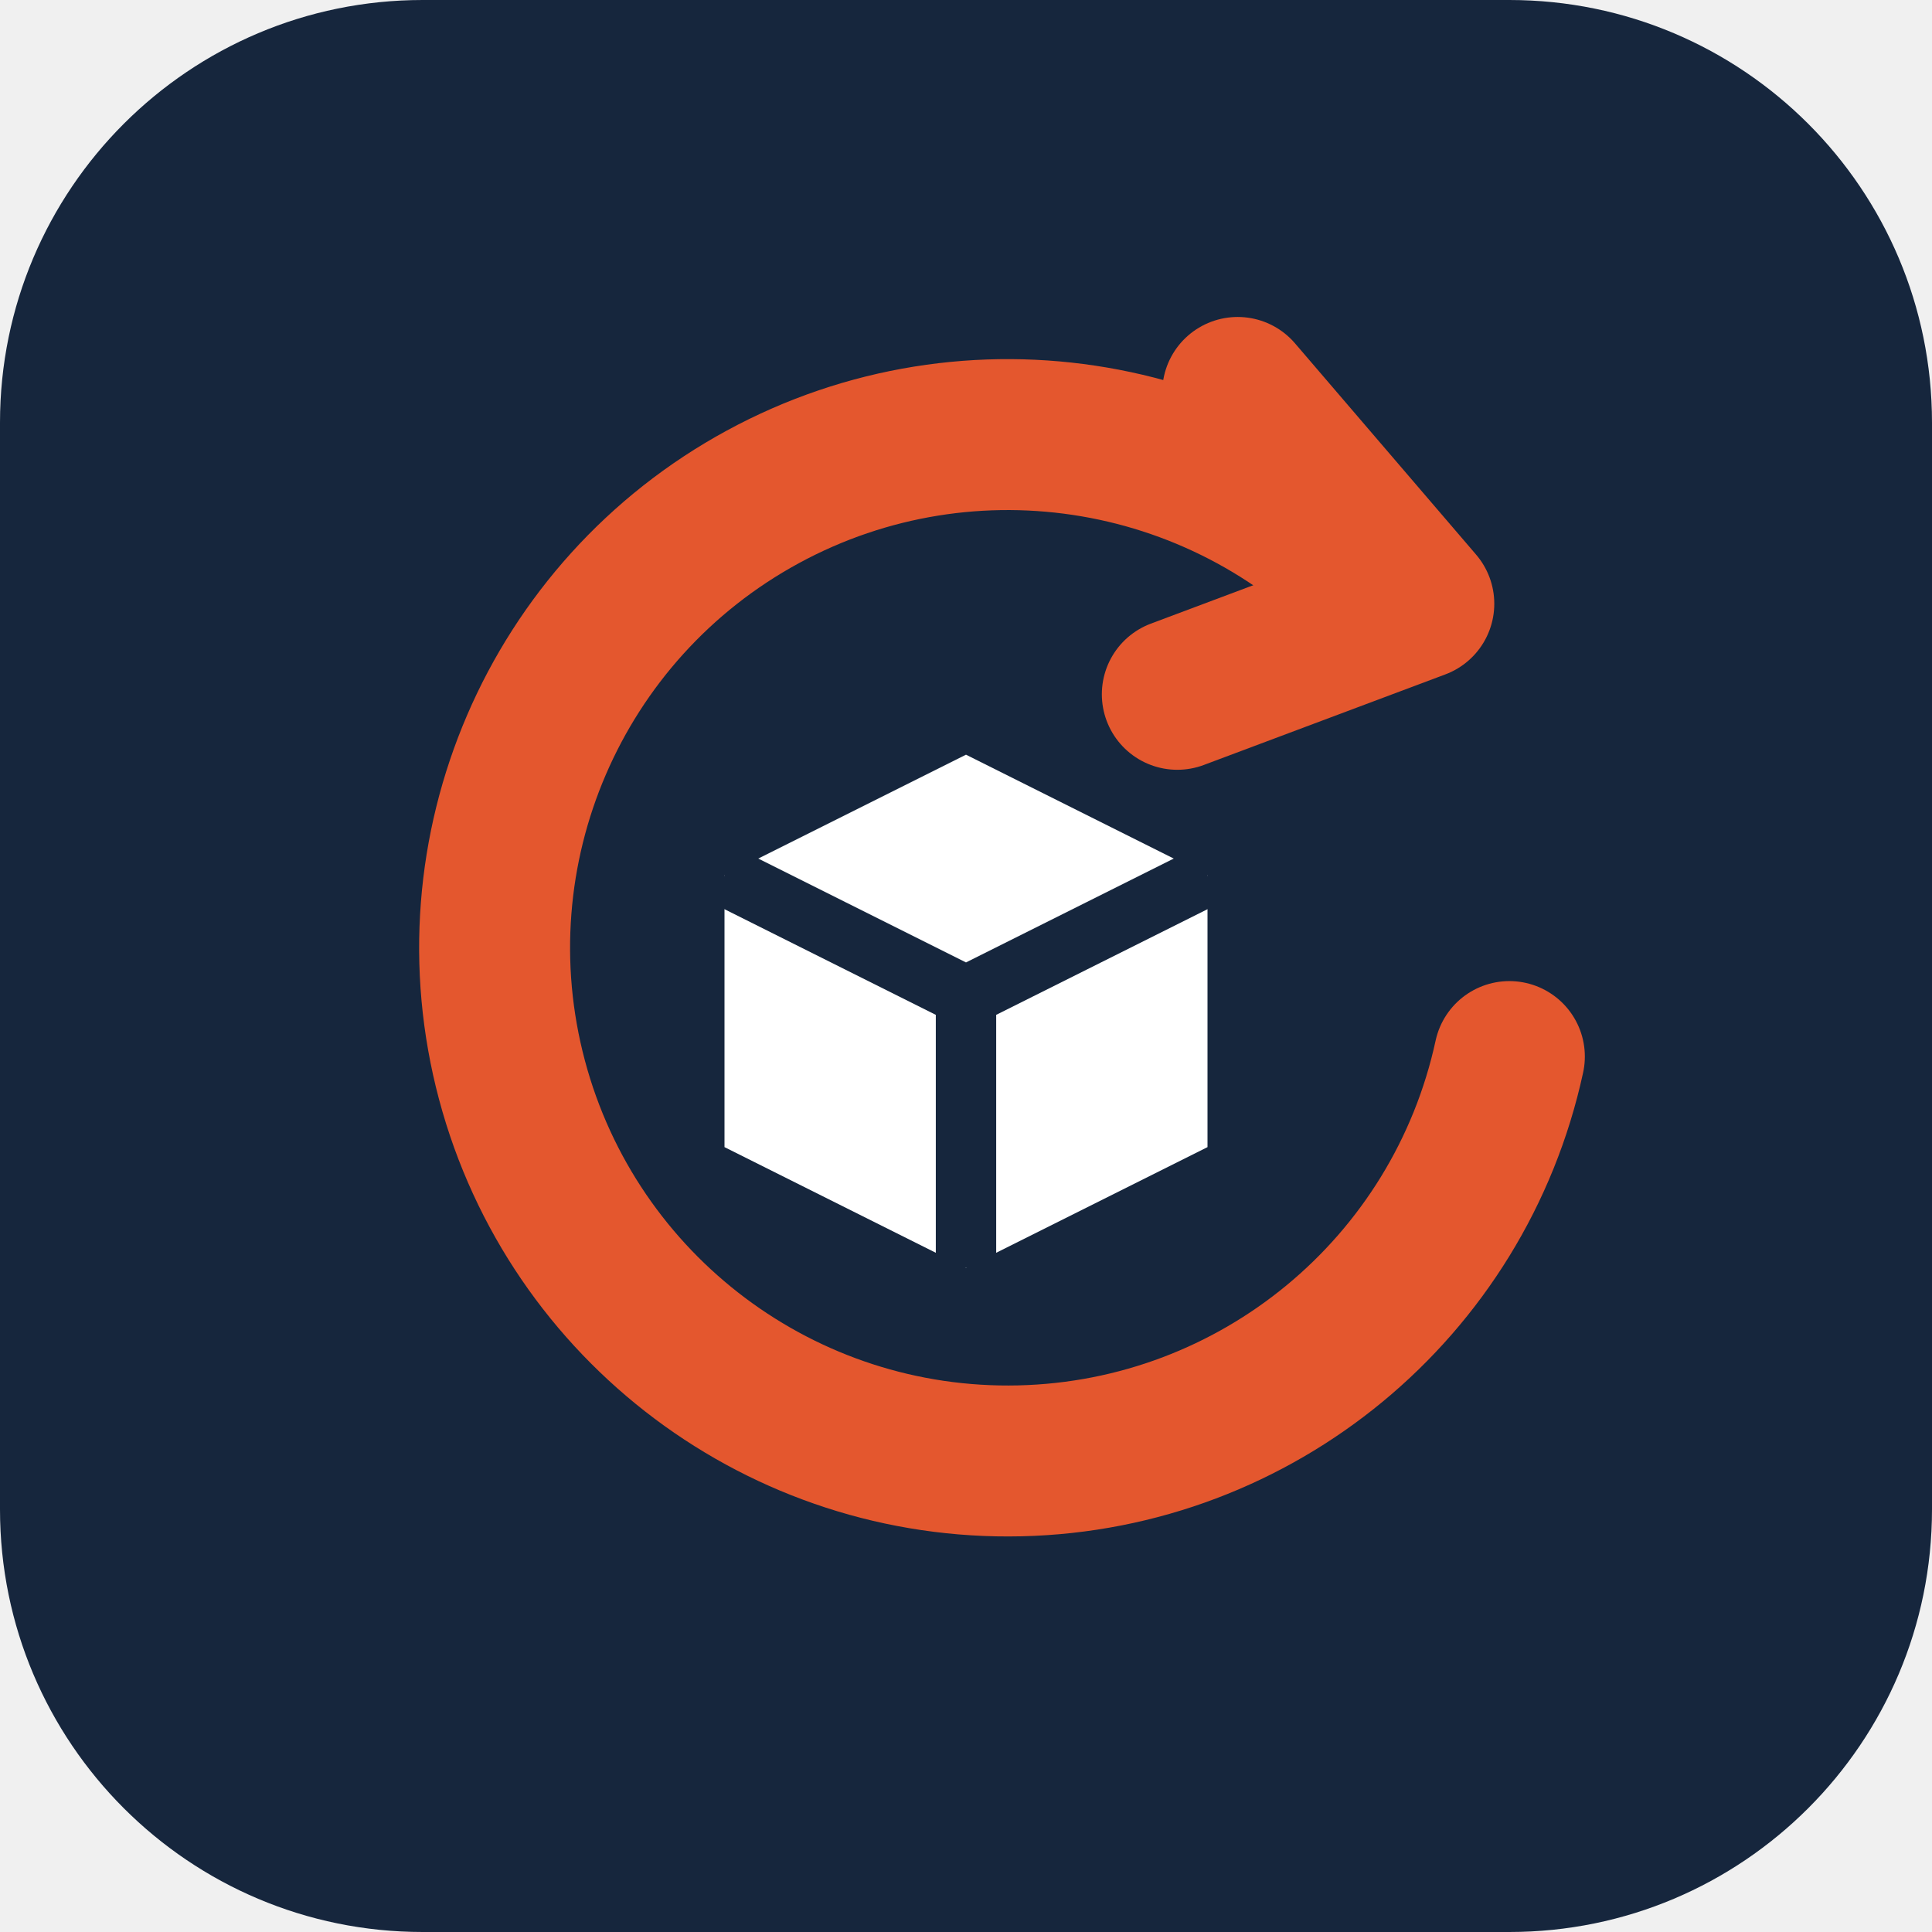
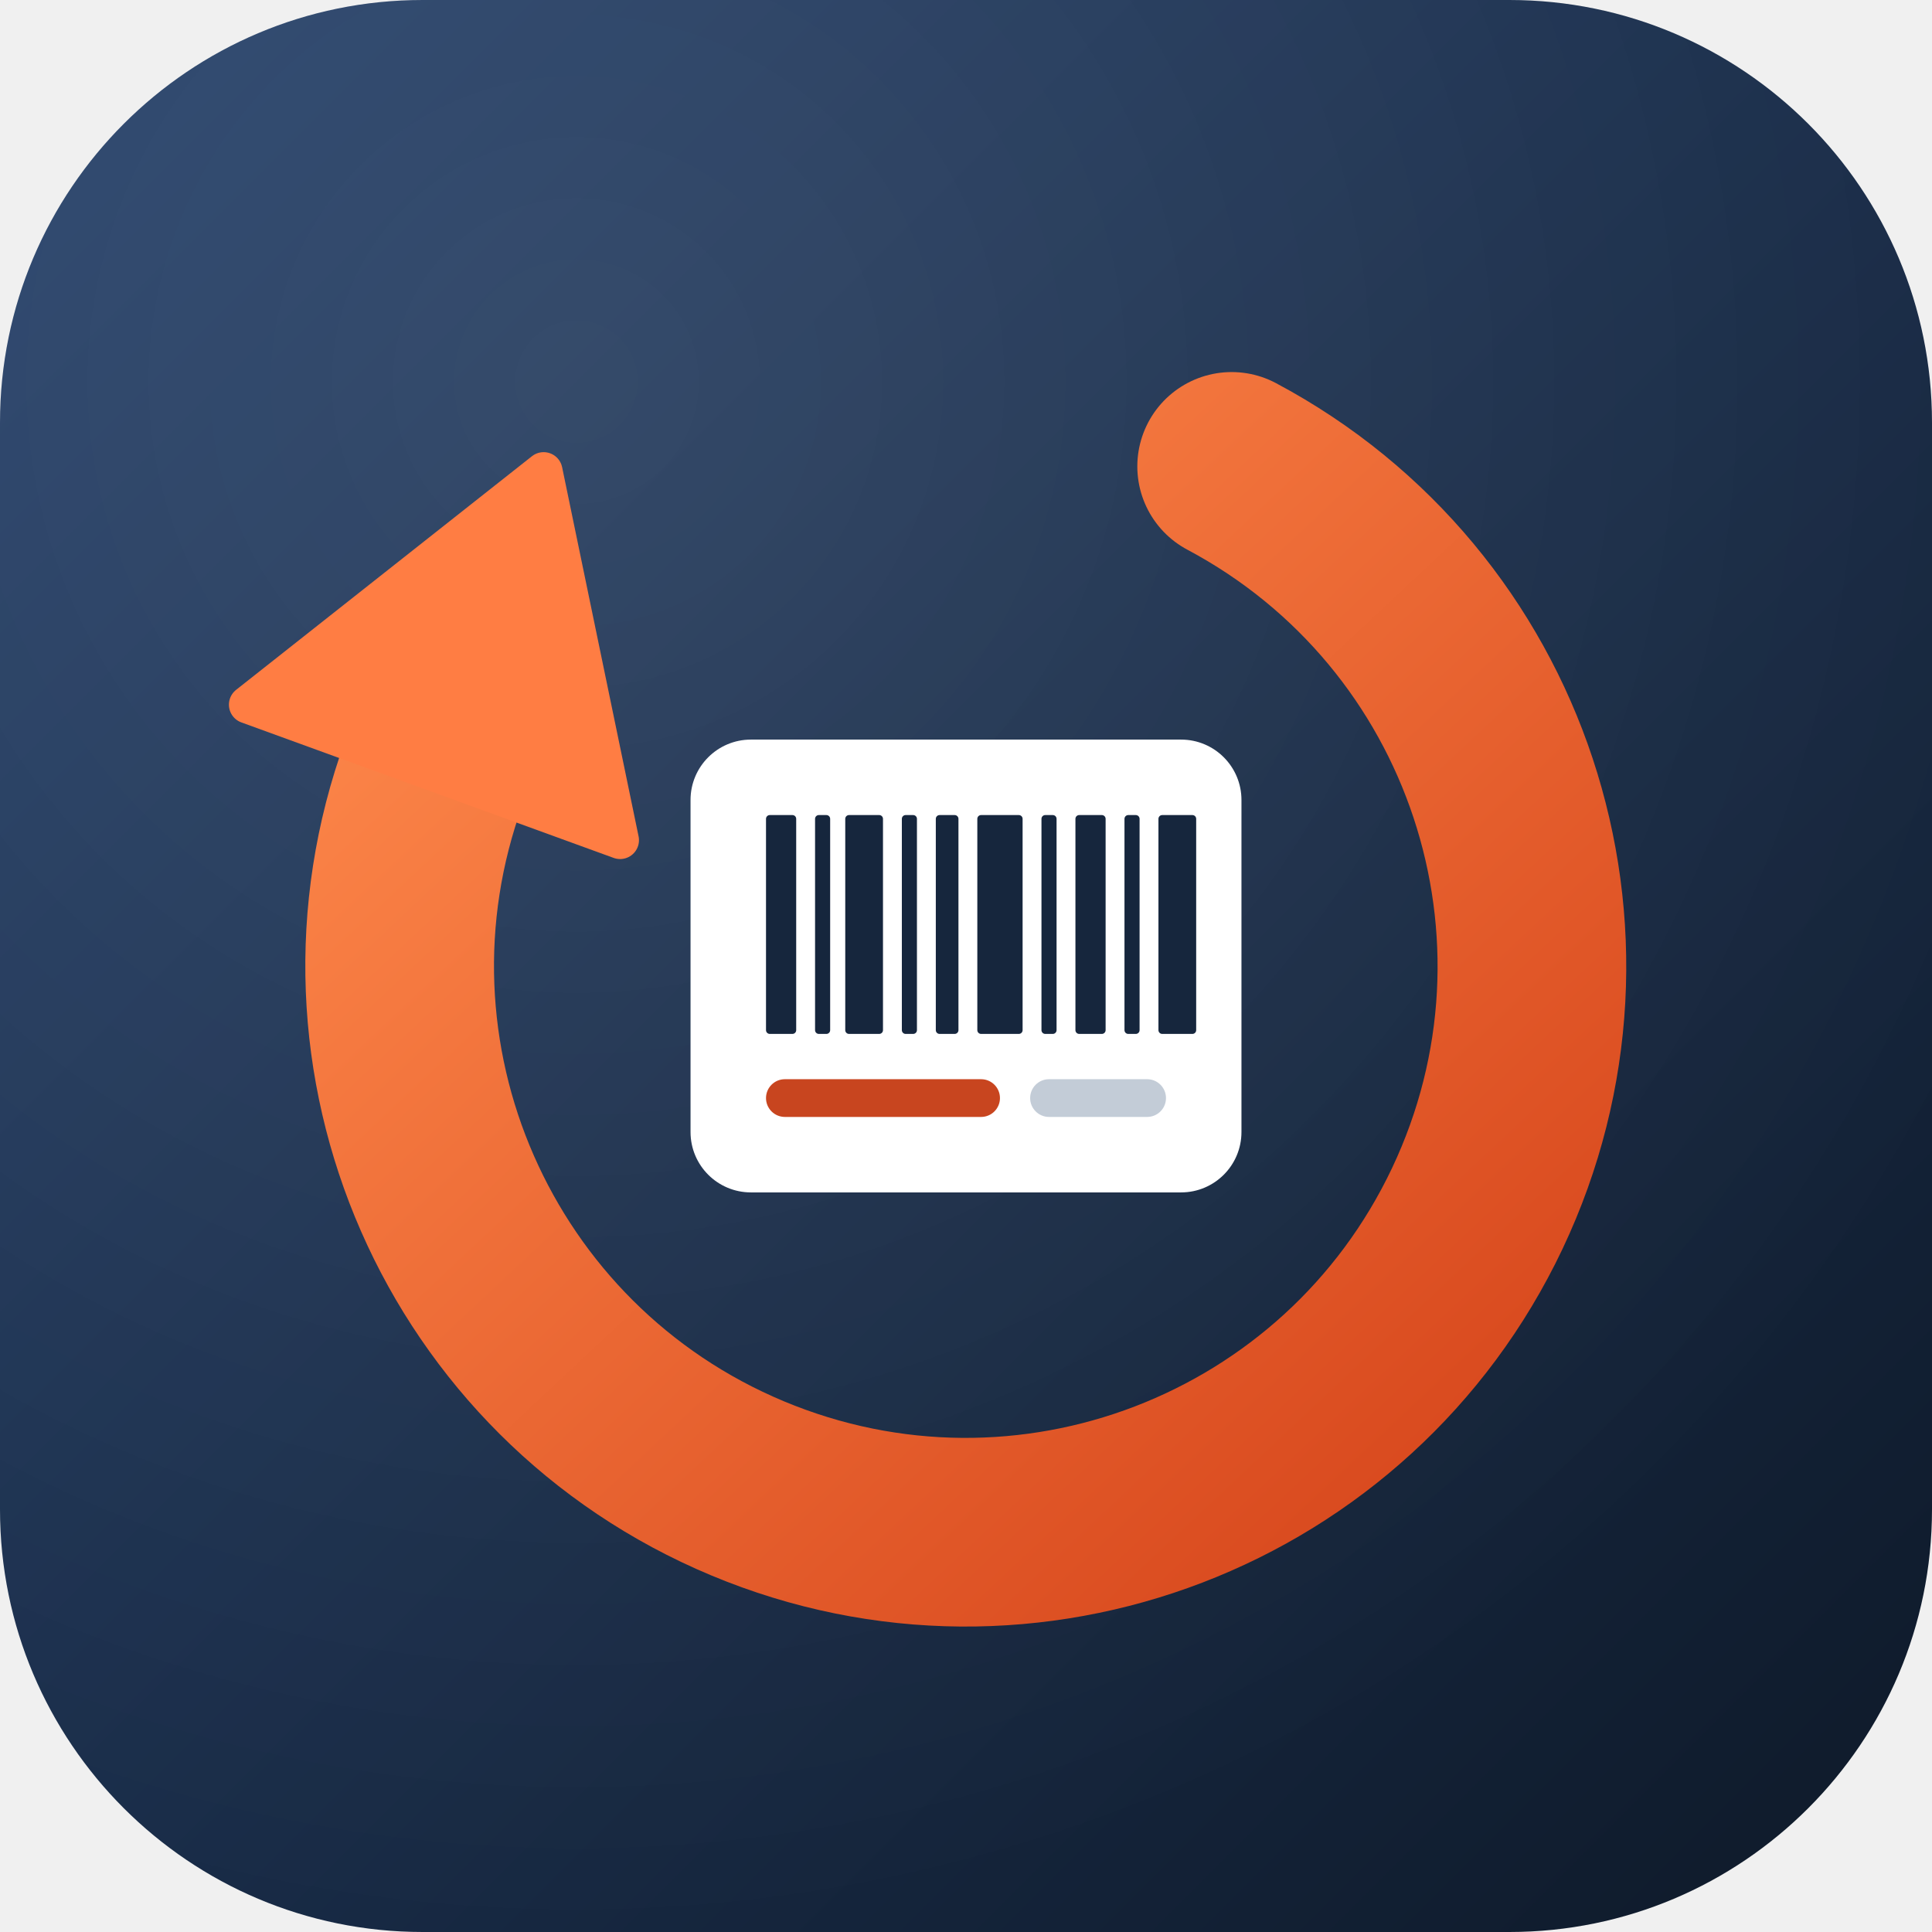
- <svg xmlns="http://www.w3.org/2000/svg" viewBox="0 0 64 64">
-   <rect width="64" height="64" rx="14" fill="#16263d" />
-   <path d="M46 20a17 17 0 1 0 4 15" fill="none" stroke="#e4572e" stroke-width="5" stroke-linecap="round" />
-   <path d="M41 13l6 7-8 3" fill="none" stroke="#e4572e" stroke-width="5" stroke-linecap="round" stroke-linejoin="round" />
-   <path d="M24 29l8-4 8 4v9l-8 4-8-4z" fill="#fff" />
-   <path d="M24 29l8 4 8-4M32 33v9" fill="none" stroke="#16263d" stroke-width="2" stroke-linejoin="round" />
+ <svg xmlns="http://www.w3.org/2000/svg" width="512" height="512" viewBox="0 0 512 512">
+   <defs>
+     <linearGradient id="g" x1="0" y1="0" x2="1" y2="1">
+       <stop offset="0" stop-color="#24406a" />
+       <stop offset="1" stop-color="#0e1928" />
+     </linearGradient>
+     <linearGradient id="o" x1="0" y1="0" x2="1" y2="1">
+       <stop offset="0" stop-color="#ff8a4c" />
+       <stop offset="1" stop-color="#d6451b" />
+     </linearGradient>
+     <radialGradient id="h" cx="0.3" cy="0.2" r="0.8">
+       <stop offset="0" stop-color="#fff" stop-opacity="0.10" />
+       <stop offset="1" stop-color="#fff" stop-opacity="0" />
+     </radialGradient>
+   </defs>
+   <rect width="512" height="512" rx="112" fill="url(#g)" />
+   <rect width="512" height="512" rx="112" fill="url(#h)" />
+   <g transform="translate(256 256) scale(1.0) translate(-256 -256)">
+     <path d="M326.4 123.6 A150 150 0 1 1 115.0 204.7" fill="none" stroke="url(#o)" stroke-width="50" stroke-linecap="round" />
+     <path transform="translate(115.0 204.7) rotate(-70.0)" d="M0 -52.5 L85.0 0 L0 52.5 Z" fill="#ff7d43" stroke="#ff7d43" stroke-width="10.0" stroke-linejoin="round" />
+     <rect x="183" y="196" width="146" height="120" rx="16" fill="#fff" />
+     <rect x="203" y="216" width="8" height="58" rx="1" fill="#16263d" />
+     <rect x="216" y="216" width="4" height="58" rx="1" fill="#16263d" />
+     <rect x="224" y="216" width="10" height="58" rx="1" fill="#16263d" />
+     <rect x="239" y="216" width="4" height="58" rx="1" fill="#16263d" />
+     <rect x="248" y="216" width="6" height="58" rx="1" fill="#16263d" />
+     <rect x="259" y="216" width="12" height="58" rx="1" fill="#16263d" />
+     <rect x="276" y="216" width="4" height="58" rx="1" fill="#16263d" />
+     <rect x="285" y="216" width="8" height="58" rx="1" fill="#16263d" />
+     <rect x="298" y="216" width="4" height="58" rx="1" fill="#16263d" />
+     <rect x="307" y="216" width="10" height="58" rx="1" fill="#16263d" />
+     <rect x="203" y="286" width="62" height="10" rx="5" fill="#c8451f" />
+     <rect x="273" y="286" width="36" height="10" rx="5" fill="#c3ccd7" />
+   </g>
</svg>
